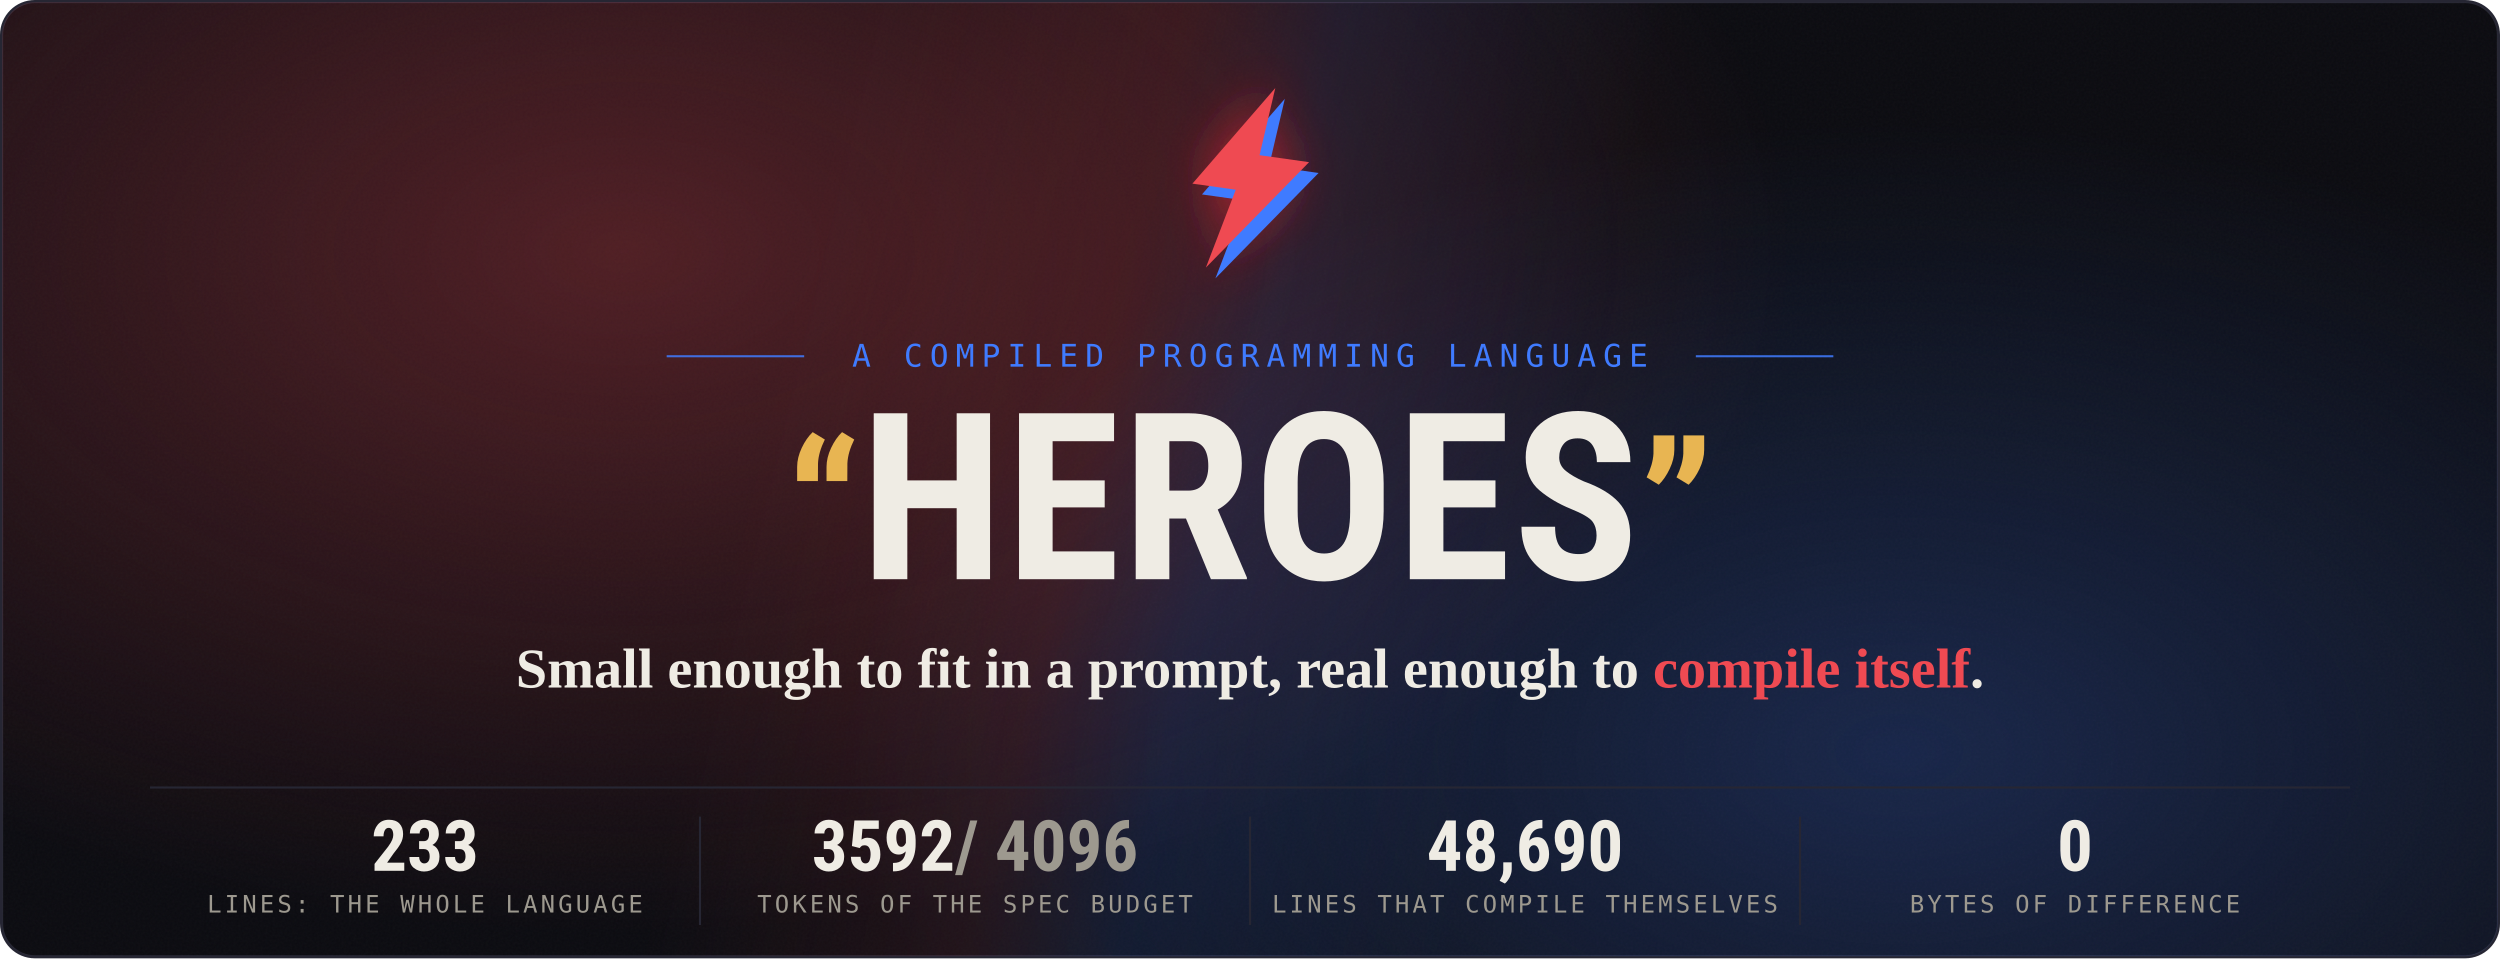
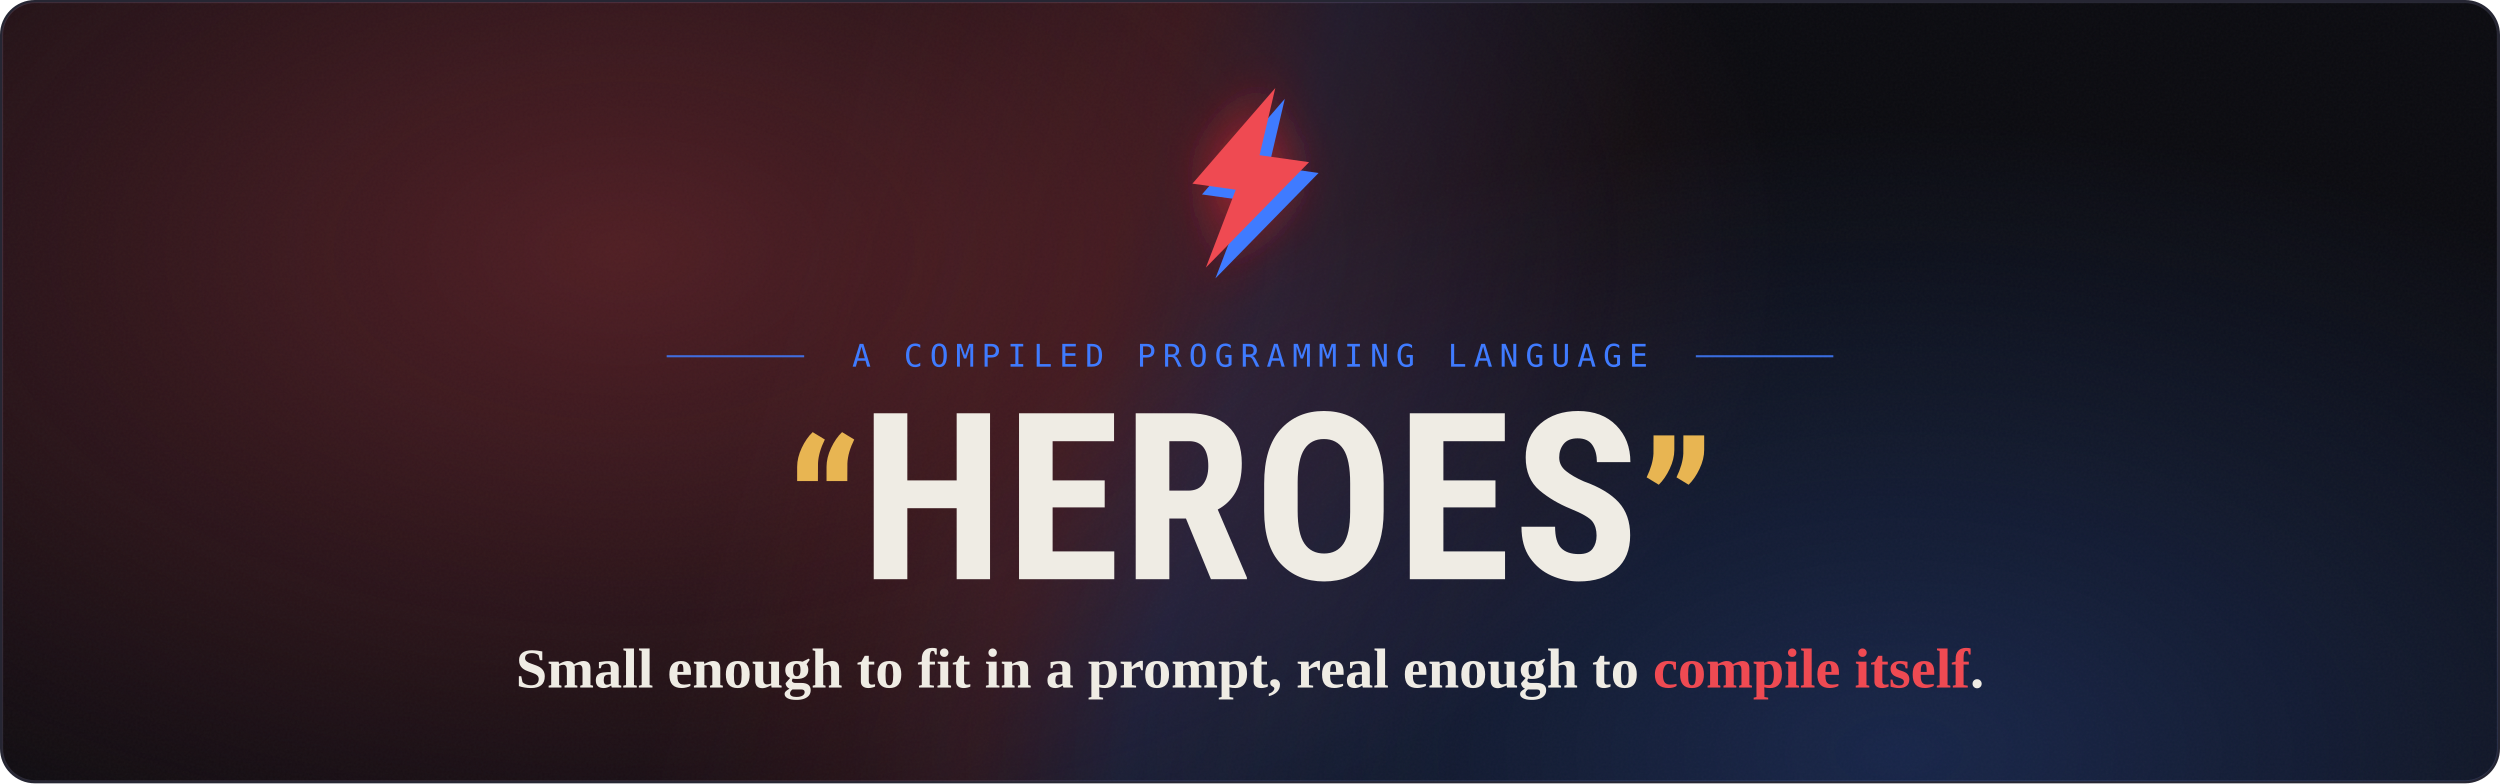
- <svg xmlns="http://www.w3.org/2000/svg" viewBox="0 0 1200 460" width="1200" height="460" role="img" aria-label="Heroes, a compiled programming language">
+ <svg xmlns="http://www.w3.org/2000/svg" viewBox="0 0 1200 376" width="1200" height="376" role="img" aria-label="Heroes, a compiled programming language. Small enough to fit in a prompt, real enough to compile itself.">
  <style>
    .plate  { fill: #0b0b10; stroke: #262633; stroke-width: 1.5; }
    .fg     { fill: #efece4; }
    .dim    { fill: #9d998f; }
    .blue   { fill: #3f7bff; }
    .red    { fill: #ef4a52; }
    .gold   { fill: #e8b552; }
-     .rule   { stroke: #262633; stroke-width: 1; }
    .rule-blue { stroke: #3f7bff; }
    .cond   { font-family: 'Avenir Next Condensed','HelveticaNeue-CondensedBold','Helvetica Neue','Roboto Condensed','Arial Narrow',sans-serif; font-weight: 700; }
    .mono   { font-family: ui-monospace,'SF Mono',Menlo,monospace; }
    .serif  { font-family: Georgia,'Iowan Old Style','Times New Roman',serif; font-weight: 700; }
    .kicker { font-size: 15px; letter-spacing: 3.4px; }
    .title  { font-size: 112px; letter-spacing: 1px; }
    .quote  { font-size: 92px; }
    .promise{ font-size: 27px; }
-     .figure { font-size: 34px; }
-     .label  { font-size: 11.5px; letter-spacing: 1.5px; }
  </style>
  <defs>
    <clipPath id="plateClip">
-       <rect x="1" y="1" width="1198" height="458" rx="16" />
+       <rect x="1" y="1" width="1198" height="374" rx="16" />
    </clipPath>
    <radialGradient id="washRed">
      <stop offset="0" stop-color="#ef4a52" stop-opacity="0.30" />
      <stop offset="1" stop-color="#ef4a52" stop-opacity="0" />
    </radialGradient>
    <radialGradient id="washBlue">
      <stop offset="0" stop-color="#3f7bff" stop-opacity="0.24" />
      <stop offset="1" stop-color="#3f7bff" stop-opacity="0" />
    </radialGradient>
    <linearGradient id="beam" x1="0" y1="0.04" x2="1" y2="0.13">
      <stop offset="0.34" stop-color="#ef4a52" stop-opacity="0" />
      <stop offset="0.47" stop-color="#ef4a52" stop-opacity="0.09" />
      <stop offset="0.53" stop-color="#3f7bff" stop-opacity="0.09" />
      <stop offset="0.66" stop-color="#3f7bff" stop-opacity="0" />
    </linearGradient>
    <filter id="grain">
      <feTurbulence type="fractalNoise" baseFrequency="0.85" numOctaves="3" stitchTiles="stitch" />
    </filter>
    <filter id="glow" x="-70%" y="-70%" width="240%" height="240%">
      <feGaussianBlur stdDeviation="9" result="b" />
      <feColorMatrix in="b" type="matrix" values="1 0 0 0 0  0 0.29 0 0 0  0 0 0.32 0 0  0 0 0 0.75 0" />
    </filter>
  </defs>
-   <rect class="plate" x="0.75" y="0.75" width="1198.5" height="458.5" rx="16" />
+   <rect class="plate" x="0.75" y="0.75" width="1198.5" height="374.5" rx="16" />
  <g clip-path="url(#plateClip)">
    <ellipse cx="300" cy="120" rx="560" ry="330" fill="url(#washRed)" />
    <ellipse cx="910" cy="360" rx="500" ry="300" fill="url(#washBlue)" />
-     <rect x="0" y="0" width="1200" height="460" fill="url(#beam)" />
-     <rect x="0" y="0" width="1200" height="460" filter="url(#grain)" opacity="0.035" />
+     <rect x="0" y="0" width="1200" height="376" fill="url(#beam)" />
+     <rect x="0" y="0" width="1200" height="376" filter="url(#grain)" opacity="0.035" />
  </g>
  <g transform="translate(568 33) rotate(8) scale(1.5)">
    <path class="red" d="M 30 2 L8 36 h14 L16 62 L44 24 h-16 z" filter="url(#glow)" opacity="1" />
    <path class="blue" d="M 30 2 L8 36 h14 L16 62 L44 24 h-16 z" transform="translate(3.5 3)" />
    <path class="red" d="M 30 2 L8 36 h14 L16 62 L44 24 h-16 z" />
  </g>
  <line x1="320" y1="171" x2="386" y2="171" stroke-width="1" opacity="0.85" class="rule-blue" />
  <line x1="814" y1="171" x2="880" y2="171" stroke-width="1" opacity="0.85" class="rule-blue" />
  <text class="mono kicker blue" x="600" y="176" text-anchor="middle">A COMPILED PROGRAMMING LANGUAGE</text>
  <text class="cond title fg" x="600" y="278" text-anchor="middle">
    <tspan class="gold quote">“</tspan>HEROES<tspan class="gold quote">”</tspan>
  </text>
  <text class="serif promise fg" x="600" y="330" text-anchor="middle">Small enough to fit in a prompt, real enough to <tspan class="red">compile itself</tspan>.</text>
-   <line class="rule" x1="72" y1="378" x2="1128" y2="378" />
-   <line class="rule" x1="336" y1="392" x2="336" y2="444" />
-   <line class="rule" x1="600" y1="392" x2="600" y2="444" />
-   <line class="rule" x1="864" y1="392" x2="864" y2="444" />
-   <text class="cond figure fg" x="204" y="418" text-anchor="middle">233</text>
-   <text class="mono label dim" x="204" y="438" text-anchor="middle">LINES: THE WHOLE LANGUAGE</text>
-   <text class="cond figure fg" x="468" y="418" text-anchor="middle">3592<tspan class="dim"> / 4096</tspan>
-   </text>
-   <text class="mono label dim" x="468" y="438" text-anchor="middle">TOKENS OF THE SPEC BUDGET</text>
-   <text class="cond figure fg" x="732" y="418" text-anchor="middle">48,690</text>
-   <text class="mono label dim" x="732" y="438" text-anchor="middle">LINES THAT COMPILE THEMSELVES</text>
-   <text class="cond figure fg" x="996" y="418" text-anchor="middle">0</text>
-   <text class="mono label dim" x="996" y="438" text-anchor="middle">BYTES OF DIFFERENCE</text>
</svg>
